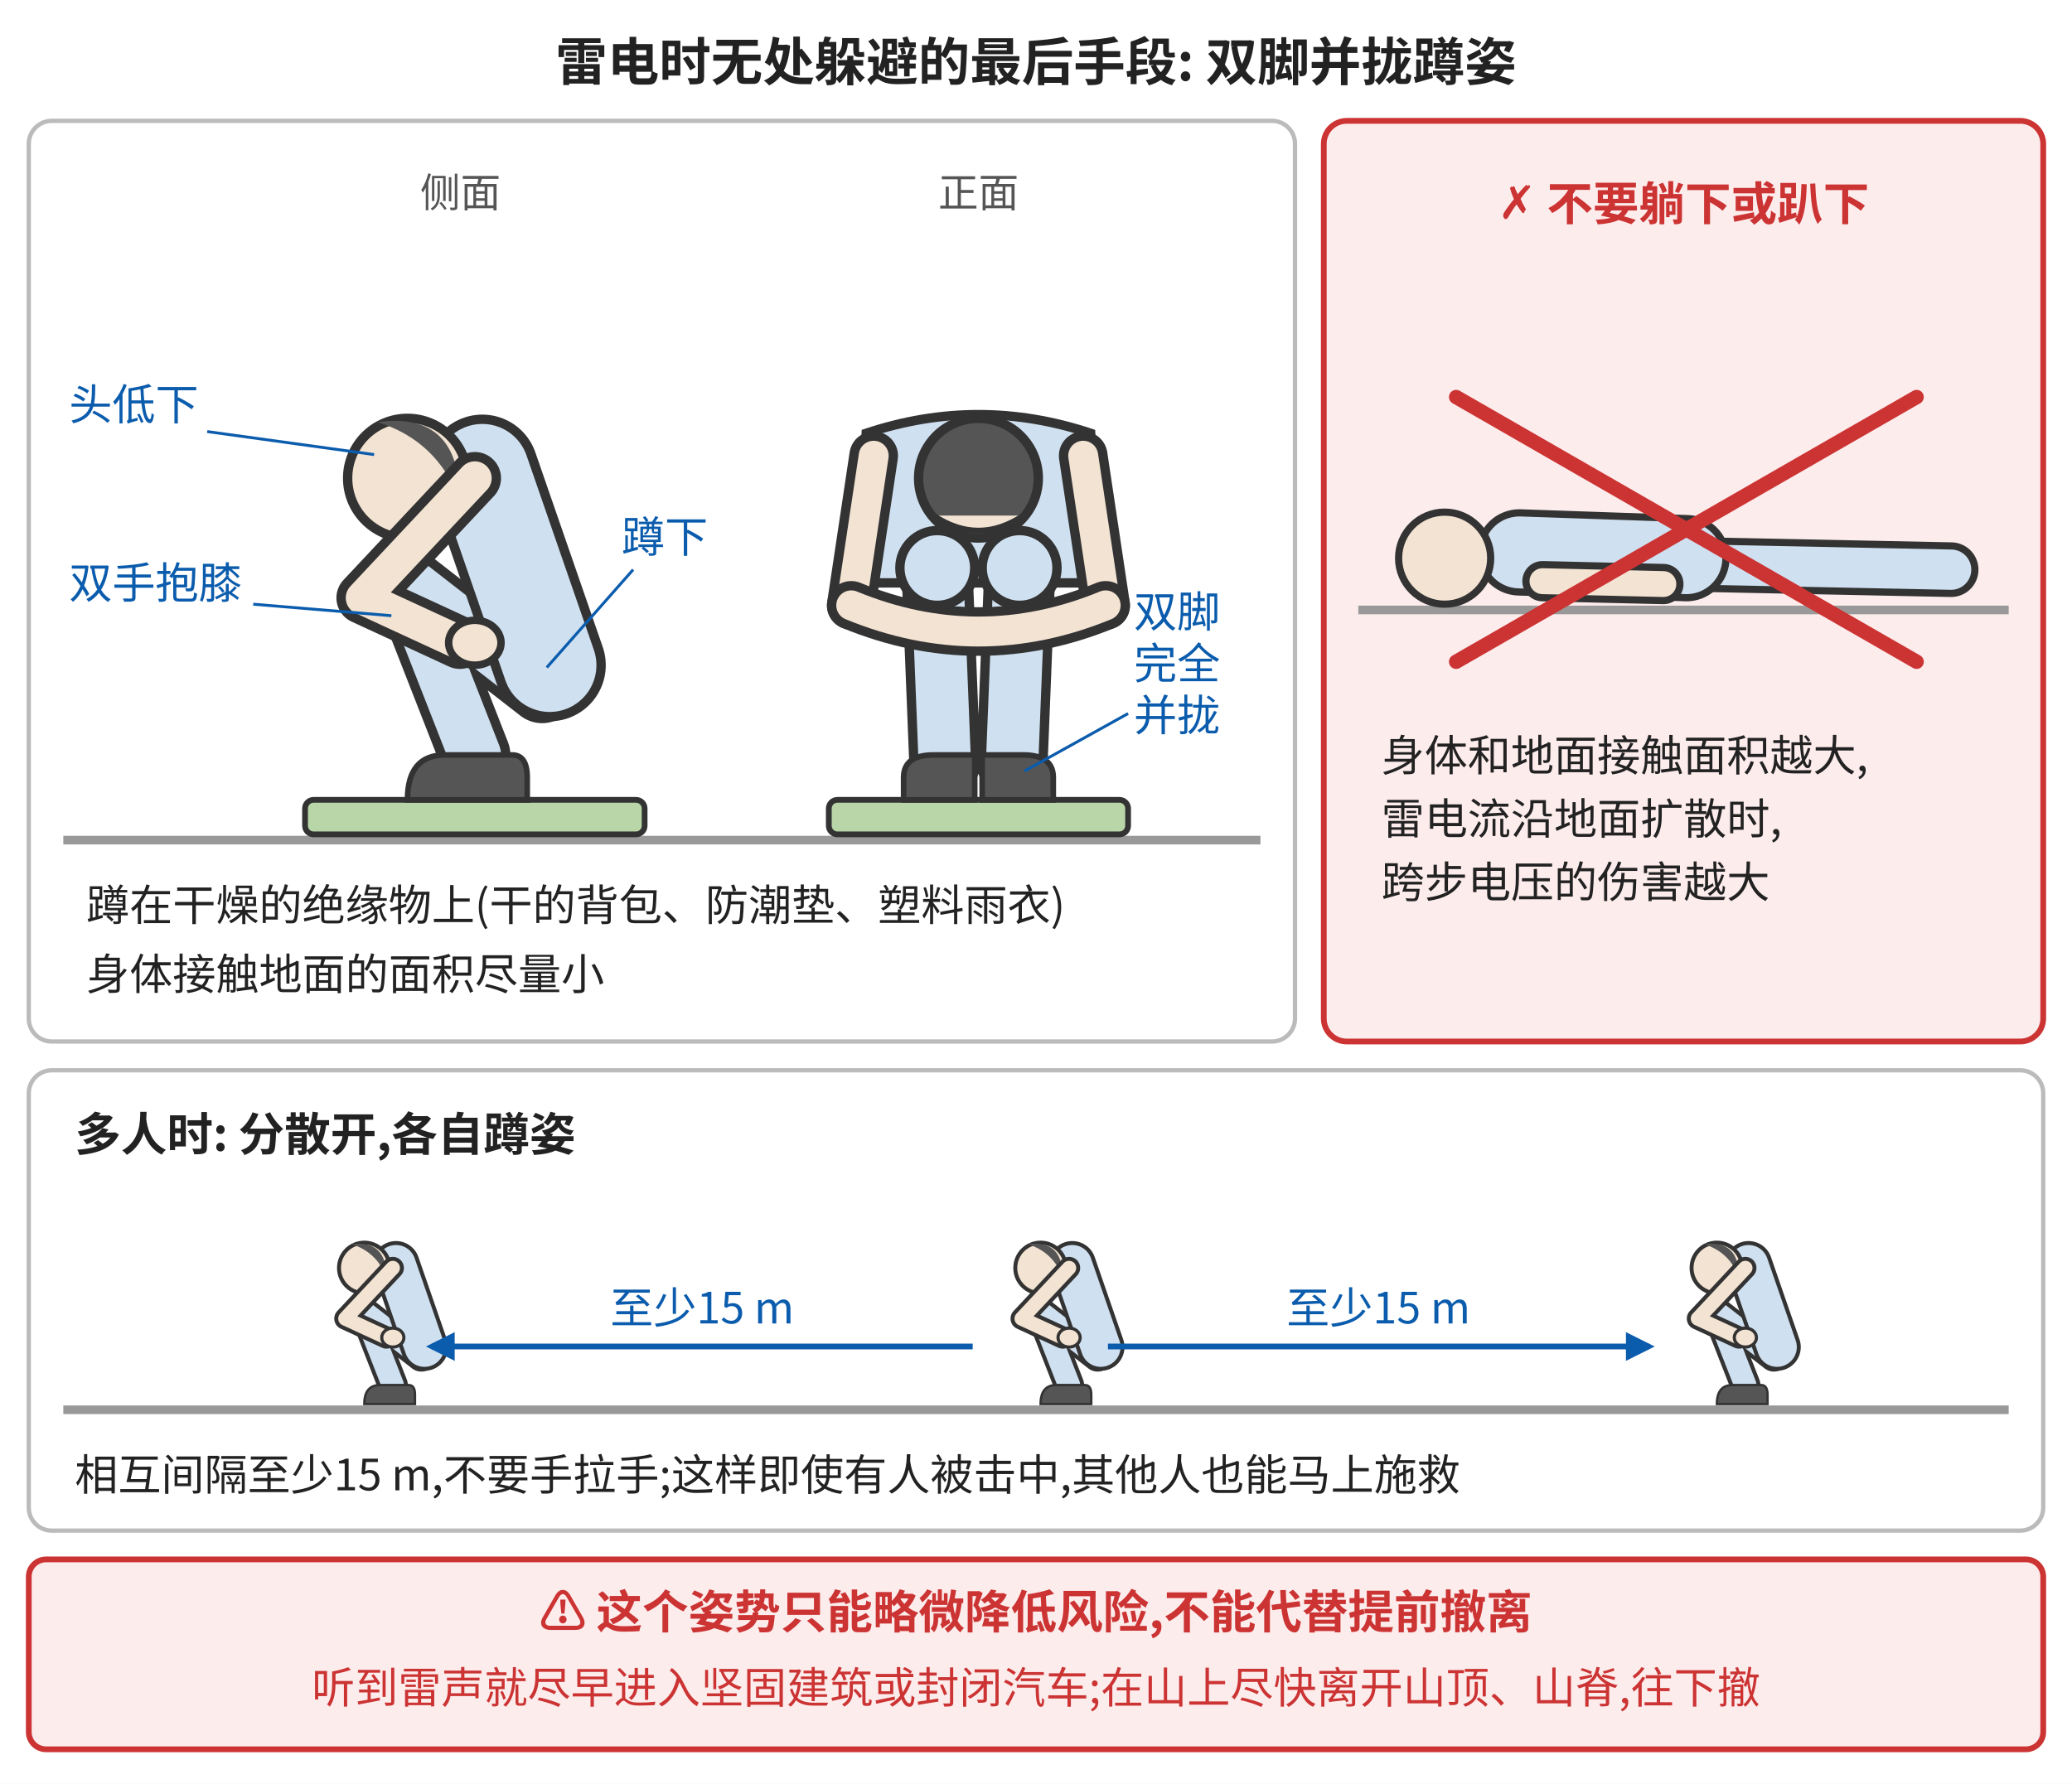
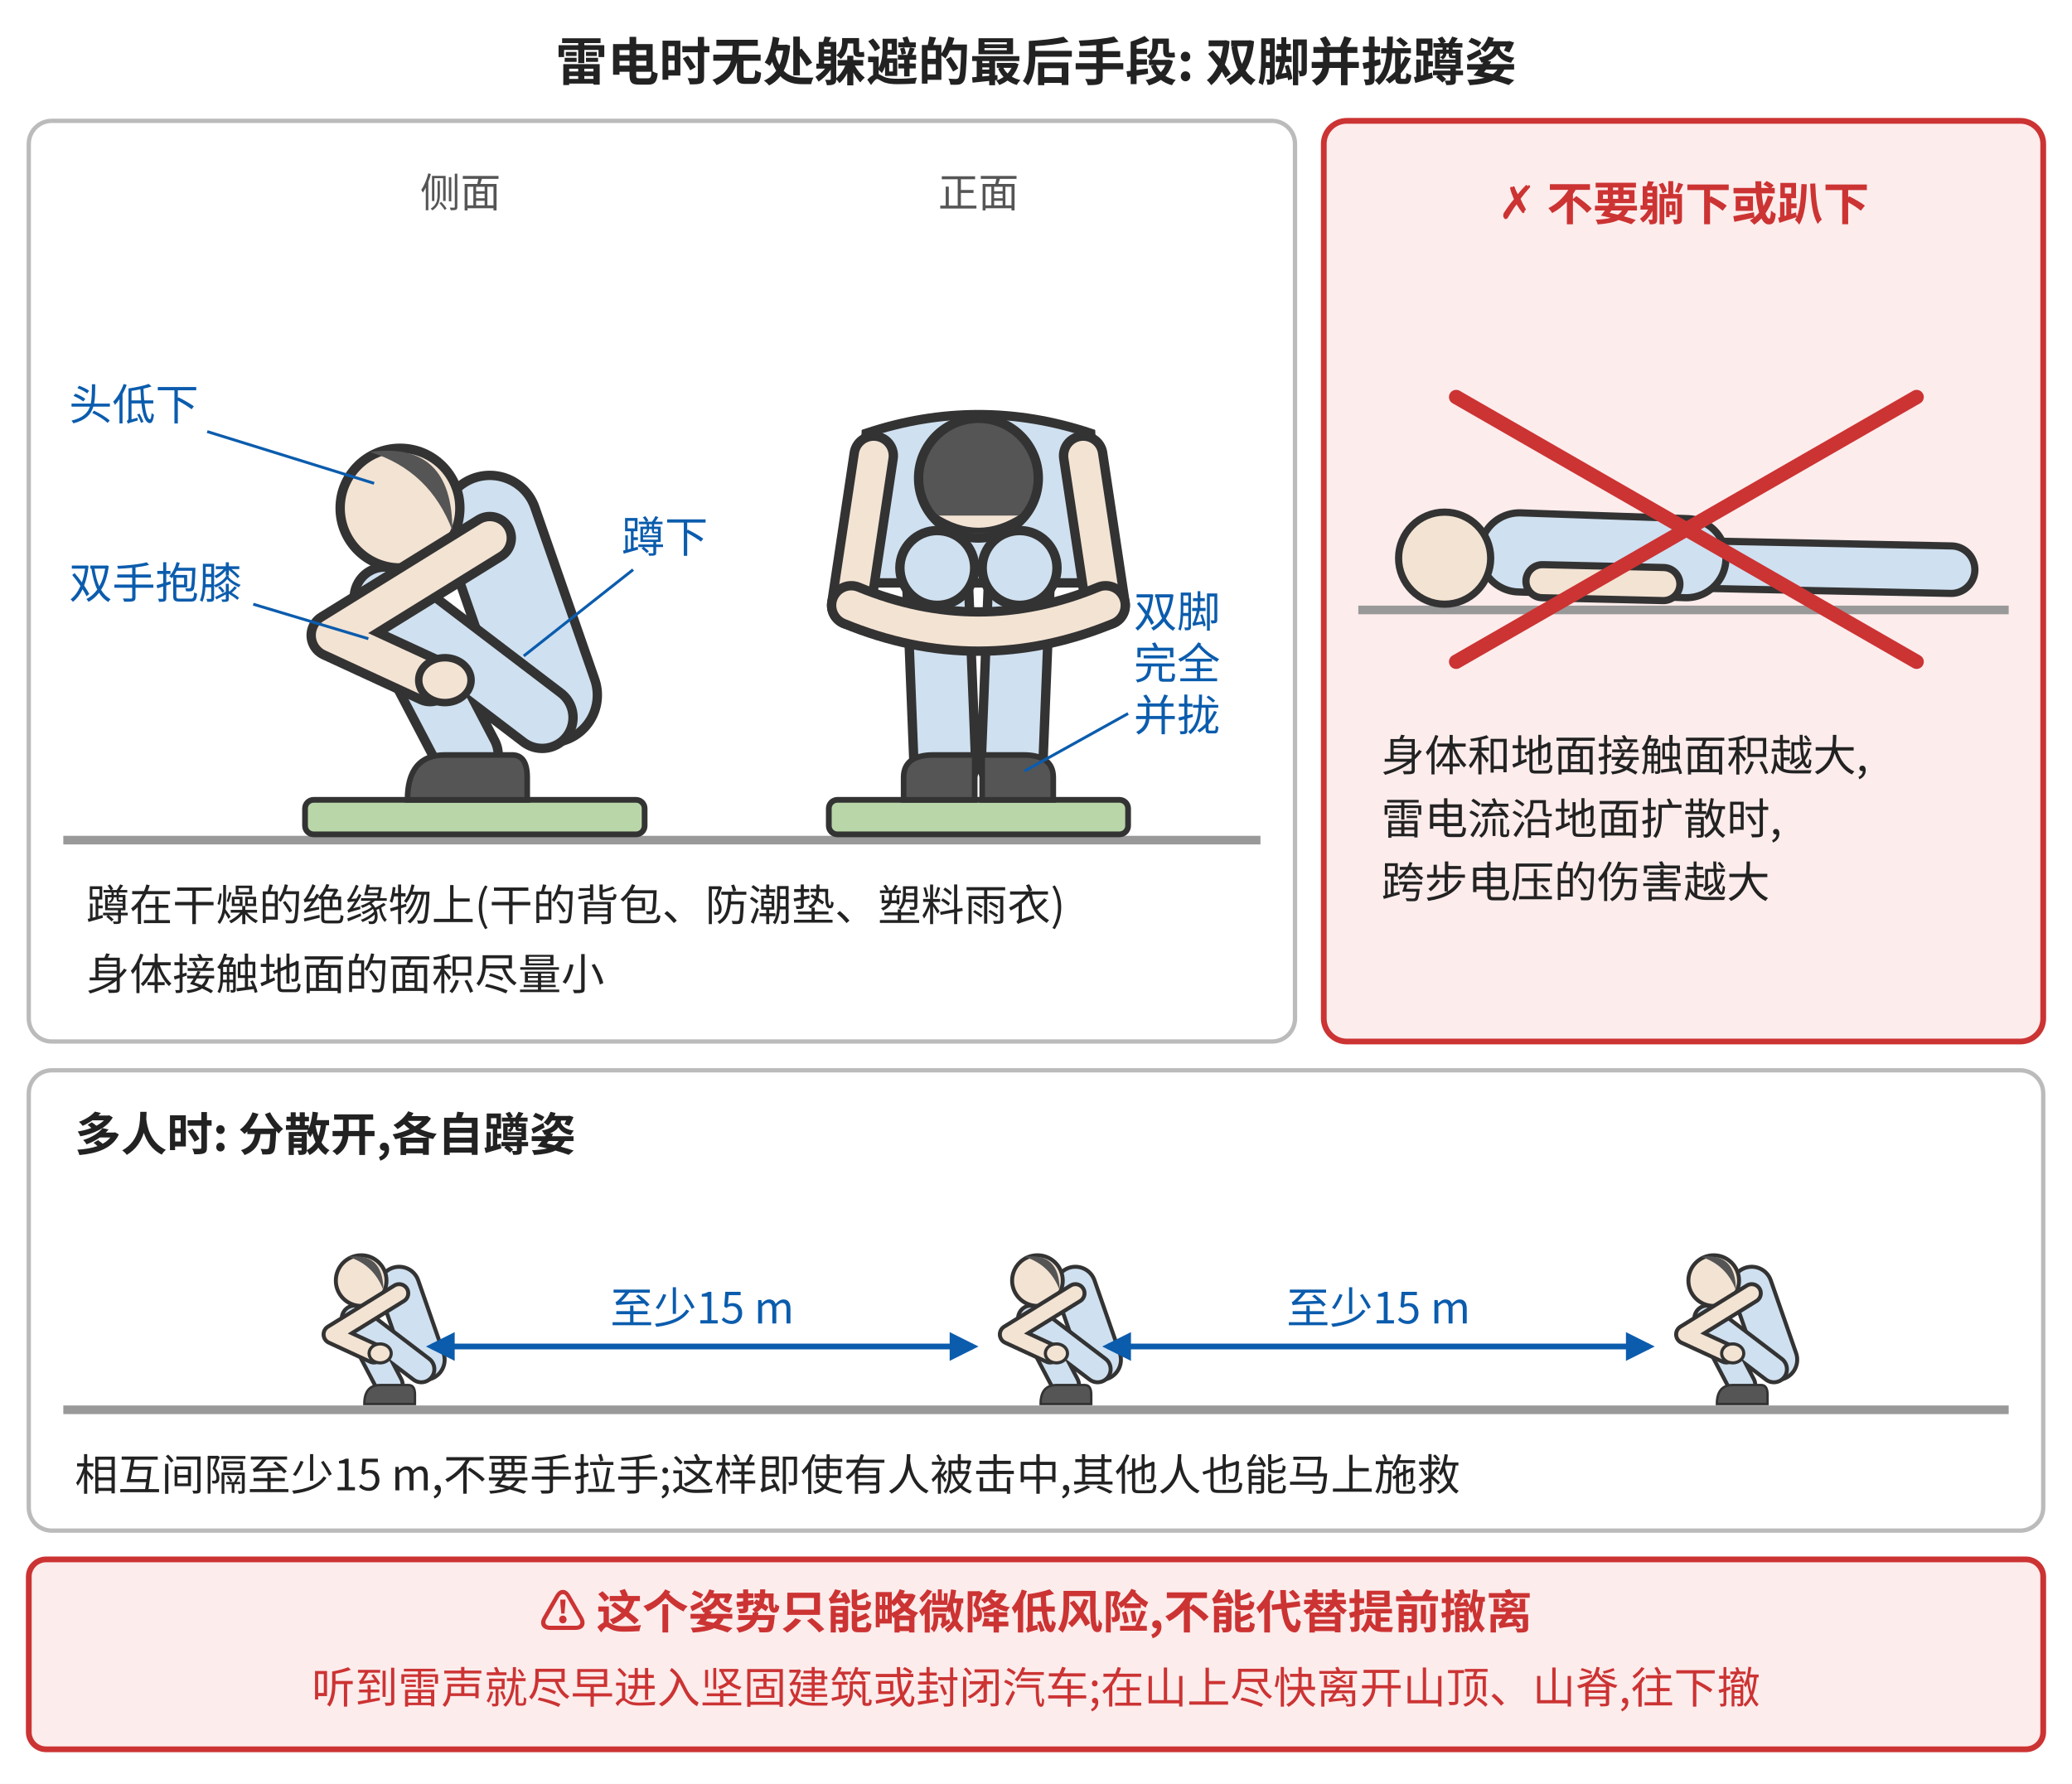
<svg xmlns="http://www.w3.org/2000/svg" viewBox="0 0 720 620" width="720" height="620" role="img" aria-label="雷电无处躲避时的最后手段: 双脚完全并拢蹲下,双手抱膝,头低下,蹲在干燥的背包或防潮垫上;不要躺下或趴下;多人时分散开,相互间隔至少15 m,不要手拉手,各自蹲姿;此姿势只能略微降低风险,听到雷声就应尽早进入坚固建筑或封闭汽车">
  <rect width="100%" height="100%" fill="#fff" />
  <defs>
    <marker id="ar" viewBox="0 0 10 10" refX="8" refY="5" markerWidth="5" markerHeight="5" orient="auto-start-reverse">
      <path d="M0,0 L10,5 L0,10 Z" fill="#0b5cad" />
    </marker>
    <g id="cr">
      <g fill="none" stroke-linecap="round" stroke-linejoin="round">
-         <path d="M48,-30 L12,-58 L30,-12" stroke="#333" stroke-width="19" />
-         <path d="M48,-30 L12,-58 L30,-12" stroke="#cfe0f0" stroke-width="14" />
-         <path d="M50,-36 L32,-88" stroke="#333" stroke-width="30" />
-         <path d="M50,-36 L32,-88" stroke="#cfe0f0" stroke-width="25" />
+         <path d="M50,-28 L34,-74" stroke="#333" stroke-width="28" />
+         <path d="M50,-28 L34,-74" stroke="#cfe0f0" stroke-width="23" />
+         <path d="M48,-22 L6,-54 L28,-12" stroke="#333" stroke-width="19" />
+         <path d="M48,-22 L6,-54 L28,-12" stroke="#cfe0f0" stroke-width="14" />
      </g>
      <path d="M12,0 Q12,-12 22,-12 L40,-12 Q44,-12 44,-6 L44,0 Z" fill="#555" stroke="#333" stroke-width="1.5" />
-       <circle cx="12" cy="-86" r="16" fill="#f3e3d3" stroke="#333" stroke-width="2.5" />
-       <path d="M4,-101 Q26,-104 26,-80 Q20,-96 4,-101 Z" fill="#555" />
+       <circle cx="10" cy="-78" r="16" fill="#f3e3d3" stroke="#333" stroke-width="2.5" />
+       <path d="M2,-93 Q24,-96 24,-72 Q18,-88 2,-93 Z" fill="#555" />
      <g fill="none" stroke-linecap="round" stroke-linejoin="round">
-         <path d="M30,-86 L0,-54 L26,-42" stroke="#333" stroke-width="14" />
-         <path d="M30,-86 L0,-54 L26,-42" stroke="#f3e3d3" stroke-width="9" />
+         <path d="M34,-70 L-8,-44 L18,-32" stroke="#333" stroke-width="14" />
+         <path d="M34,-70 L-8,-44 L18,-32" stroke="#f3e3d3" stroke-width="9" />
      </g>
-       <ellipse cx="30" cy="-42" rx="7" ry="6" fill="#f3e3d3" stroke="#333" stroke-width="2" />
+       <ellipse cx="22" cy="-32" rx="7" ry="6" fill="#f3e3d3" stroke="#333" stroke-width="2" />
    </g>
  </defs>
  <g font-family="'Noto Sans CJK SC','PingFang SC','Microsoft YaHei',sans-serif" font-size="14" fill="#222">
    <text x="360" y="28" font-size="18" font-weight="bold" text-anchor="middle">雷电时无处躲避的最后手段: 双脚并拢蹲姿</text>
    <g transform="translate(10,42)">
      <rect x="0" y="0" width="440" height="320" rx="8" fill="none" stroke="#bbb" stroke-width="1.5" />
      <text x="150" y="30" font-size="14" fill="#555" text-anchor="middle">侧面</text>
      <text x="330" y="30" font-size="14" fill="#555" text-anchor="middle">正面</text>
      <line x1="12" y1="250" x2="428" y2="250" stroke="#999" stroke-width="3" />
      <rect x="96" y="236" width="118" height="12" rx="3" fill="#b9d6a8" stroke="#333" stroke-width="2" />
      <rect x="278" y="236" width="104" height="12" rx="3" fill="#b9d6a8" stroke="#333" stroke-width="2" />
      <use href="#cr" transform="translate(116,236) scale(1.3)" />
      <g transform="translate(330,236) scale(1.3)">
        <path d="M-30,-98 Q0,-108 30,-98 L32,-58 L-32,-58 Z" fill="#cfe0f0" stroke="#333" stroke-width="2.5" />
        <g fill="none" stroke-linecap="round" stroke-linejoin="round">
          <path d="M-28,-92 L-34,-52 M28,-92 L34,-52" stroke="#333" stroke-width="13" />
          <path d="M-28,-92 L-34,-52 M28,-92 L34,-52" stroke="#f3e3d3" stroke-width="8" />
          <path d="M-9,-10 L-11,-60 M9,-10 L11,-60" stroke="#333" stroke-width="19" />
          <path d="M-9,-10 L-11,-60 M9,-10 L11,-60" stroke="#cfe0f0" stroke-width="14" />
        </g>
        <circle cx="-11" cy="-62" r="10" fill="#cfe0f0" stroke="#333" stroke-width="2.5" />
        <circle cx="11" cy="-62" r="10" fill="#cfe0f0" stroke="#333" stroke-width="2.5" />
        <circle cx="0" cy="-86" r="16" fill="#555" stroke="#333" stroke-width="2.5" />
        <path d="M-12,-76 Q0,-68 12,-76" fill="#f3e3d3" stroke="#333" stroke-width="1.5" />
        <g fill="none" stroke-linecap="round">
          <path d="M-34,-52 Q0,-38 34,-52" stroke="#333" stroke-width="13" />
          <path d="M-34,-52 Q0,-38 34,-52" stroke="#f3e3d3" stroke-width="8" />
        </g>
        <path d="M-20,0 L-20,-6 Q-20,-12 -12,-12 L-1,-12 L-1,0 Z M20,0 L20,-6 Q20,-12 12,-12 L1,-12 L1,0 Z" fill="#555" stroke="#333" stroke-width="1.5" />
      </g>
      <text x="14" y="104" font-size="15" fill="#0b5cad">头低下</text>
-       <line x1="62" y1="108" x2="120" y2="116" stroke="#0b5cad" stroke-width="1" />
+       <line x1="62" y1="108" x2="120" y2="126" stroke="#0b5cad" stroke-width="1" />
      <text x="14" y="166" font-size="15" fill="#0b5cad">双手抱膝</text>
-       <line x1="78" y1="168" x2="126" y2="172" stroke="#0b5cad" stroke-width="1" />
+       <line x1="78" y1="168" x2="118" y2="180" stroke="#0b5cad" stroke-width="1" />
      <text x="206" y="150" font-size="15" fill="#0b5cad">蹲下</text>
-       <line x1="210" y1="156" x2="180" y2="190" stroke="#0b5cad" stroke-width="1" />
+       <line x1="210" y1="156" x2="172" y2="186" stroke="#0b5cad" stroke-width="1" />
      <text x="384" y="176" font-size="15" fill="#0b5cad">双脚</text>
      <text x="384" y="194" font-size="15" fill="#0b5cad">完全</text>
      <text x="384" y="212" font-size="15" fill="#0b5cad">并拢</text>
      <line x1="382" y1="206" x2="346" y2="226" stroke="#0b5cad" stroke-width="1" />
      <text x="20" y="278" font-size="15">蹲在干燥的绝缘物上(干的背包、防潮垫、塑料雨衣)</text>
      <text x="20" y="302" font-size="15">身体接触地面的面积尽量小</text>
    </g>
    <g transform="translate(460,42)">
      <rect x="0" y="0" width="250" height="320" rx="8" fill="#fdecec" stroke="#c33" stroke-width="2" />
      <text x="125" y="34" font-size="16" font-weight="bold" fill="#c33" text-anchor="middle">✗ 不要躺下或趴下</text>
      <line x1="12" y1="170" x2="238" y2="170" stroke="#999" stroke-width="3" />
      <g fill="none" stroke-linecap="round" stroke-linejoin="round">
        <path d="M120,154 L218,156" stroke="#333" stroke-width="19" />
        <path d="M120,154 L218,156" stroke="#cfe0f0" stroke-width="14" />
        <path d="M68,150 L126,152" stroke="#333" stroke-width="30" />
        <path d="M68,150 L126,152" stroke="#cfe0f0" stroke-width="25" />
        <path d="M76,160 L118,161" stroke="#333" stroke-width="14" />
        <path d="M76,160 L118,161" stroke="#f3e3d3" stroke-width="9" />
      </g>
      <circle cx="42" cy="152" r="16" fill="#f3e3d3" stroke="#333" stroke-width="2.5" />
      <path d="M46,96 L206,188 M206,96 L46,188" stroke="#c33" stroke-width="5" stroke-linecap="round" />
      <text x="20" y="226" font-size="15">身体和地面接触面积越大,</text>
      <text x="20" y="248" font-size="15">雷电流沿地面扩散时,</text>
      <text x="20" y="270" font-size="15">跨步电压的伤害越大</text>
    </g>
    <g transform="translate(10,372)">
      <rect x="0" y="0" width="700" height="160" rx="8" fill="none" stroke="#bbb" stroke-width="1.5" />
      <text x="16" y="28" font-size="16" font-weight="bold">多人时: 分散开,各自蹲姿</text>
      <line x1="12" y1="118" x2="688" y2="118" stroke="#999" stroke-width="3" />
      <use href="#cr" transform="translate(110,116) scale(0.55)" />
      <use href="#cr" transform="translate(345,116) scale(0.55)" />
      <use href="#cr" transform="translate(580,116) scale(0.55)" />
-       <path d="M140,96 L328,96 M375,96 L563,96" stroke="#0b5cad" stroke-width="2" marker-start="url(#ar)" marker-end="url(#ar)" />
+       <path d="M140,96 L328,96" stroke="#0b5cad" stroke-width="2" marker-start="url(#ar)" marker-end="url(#ar)" />
+       <path d="M375,96 L563,96" stroke="#0b5cad" stroke-width="2" marker-start="url(#ar)" marker-end="url(#ar)" />
      <text x="234" y="88" font-size="15" fill="#0b5cad" text-anchor="middle">至少15 m</text>
      <text x="469" y="88" font-size="15" fill="#0b5cad" text-anchor="middle">至少15 m</text>
      <text x="16" y="146" font-size="15">相互间隔至少15 m,不要手拉手;这样即使有人被击中,其他人也能马上施救</text>
    </g>
    <rect x="10" y="542" width="700" height="66" rx="6" fill="#fdecec" stroke="#c33" stroke-width="2" />
    <text x="360" y="566" font-size="16" font-weight="bold" fill="#c33" text-anchor="middle">⚠ 这个姿势只能略微降低风险,不能代替提前撤离</text>
    <text x="360" y="592" font-size="15" fill="#c33" text-anchor="middle">听到雷声就尽早进入坚固建筑或封闭汽车;在山上尽快离开山顶、山脊,往下撤</text>
  </g>
</svg>
